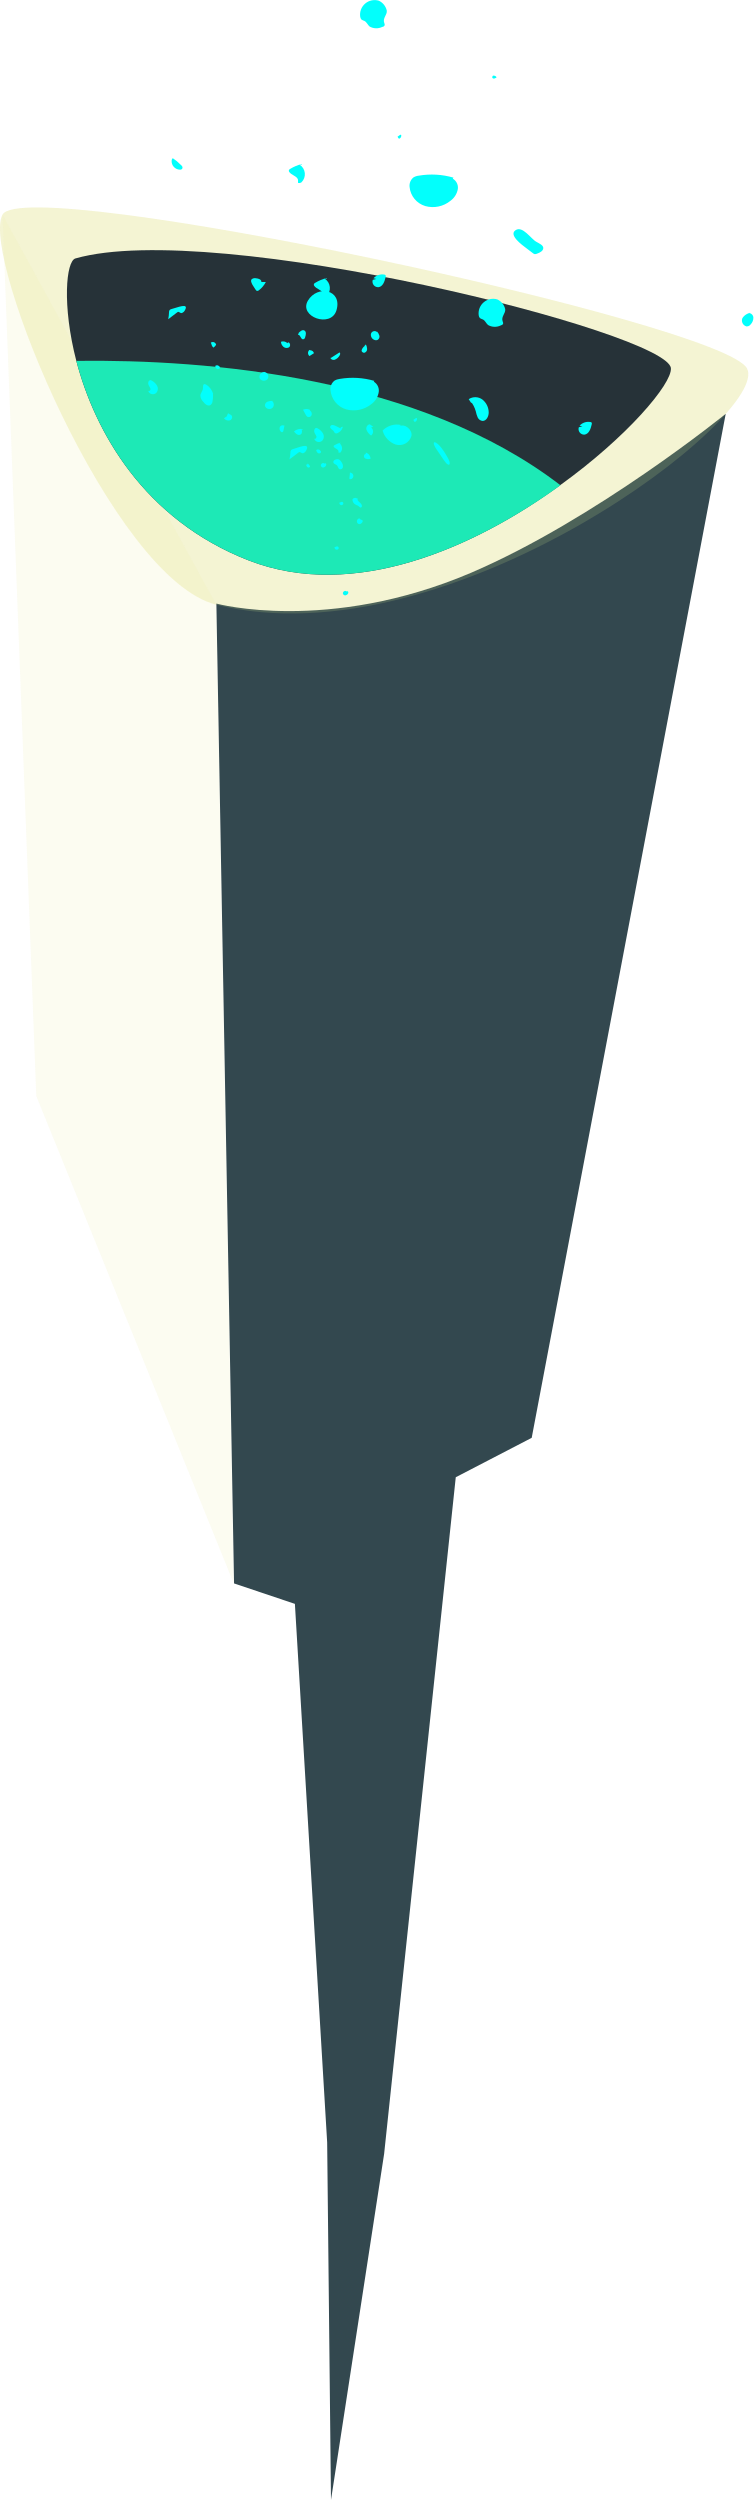
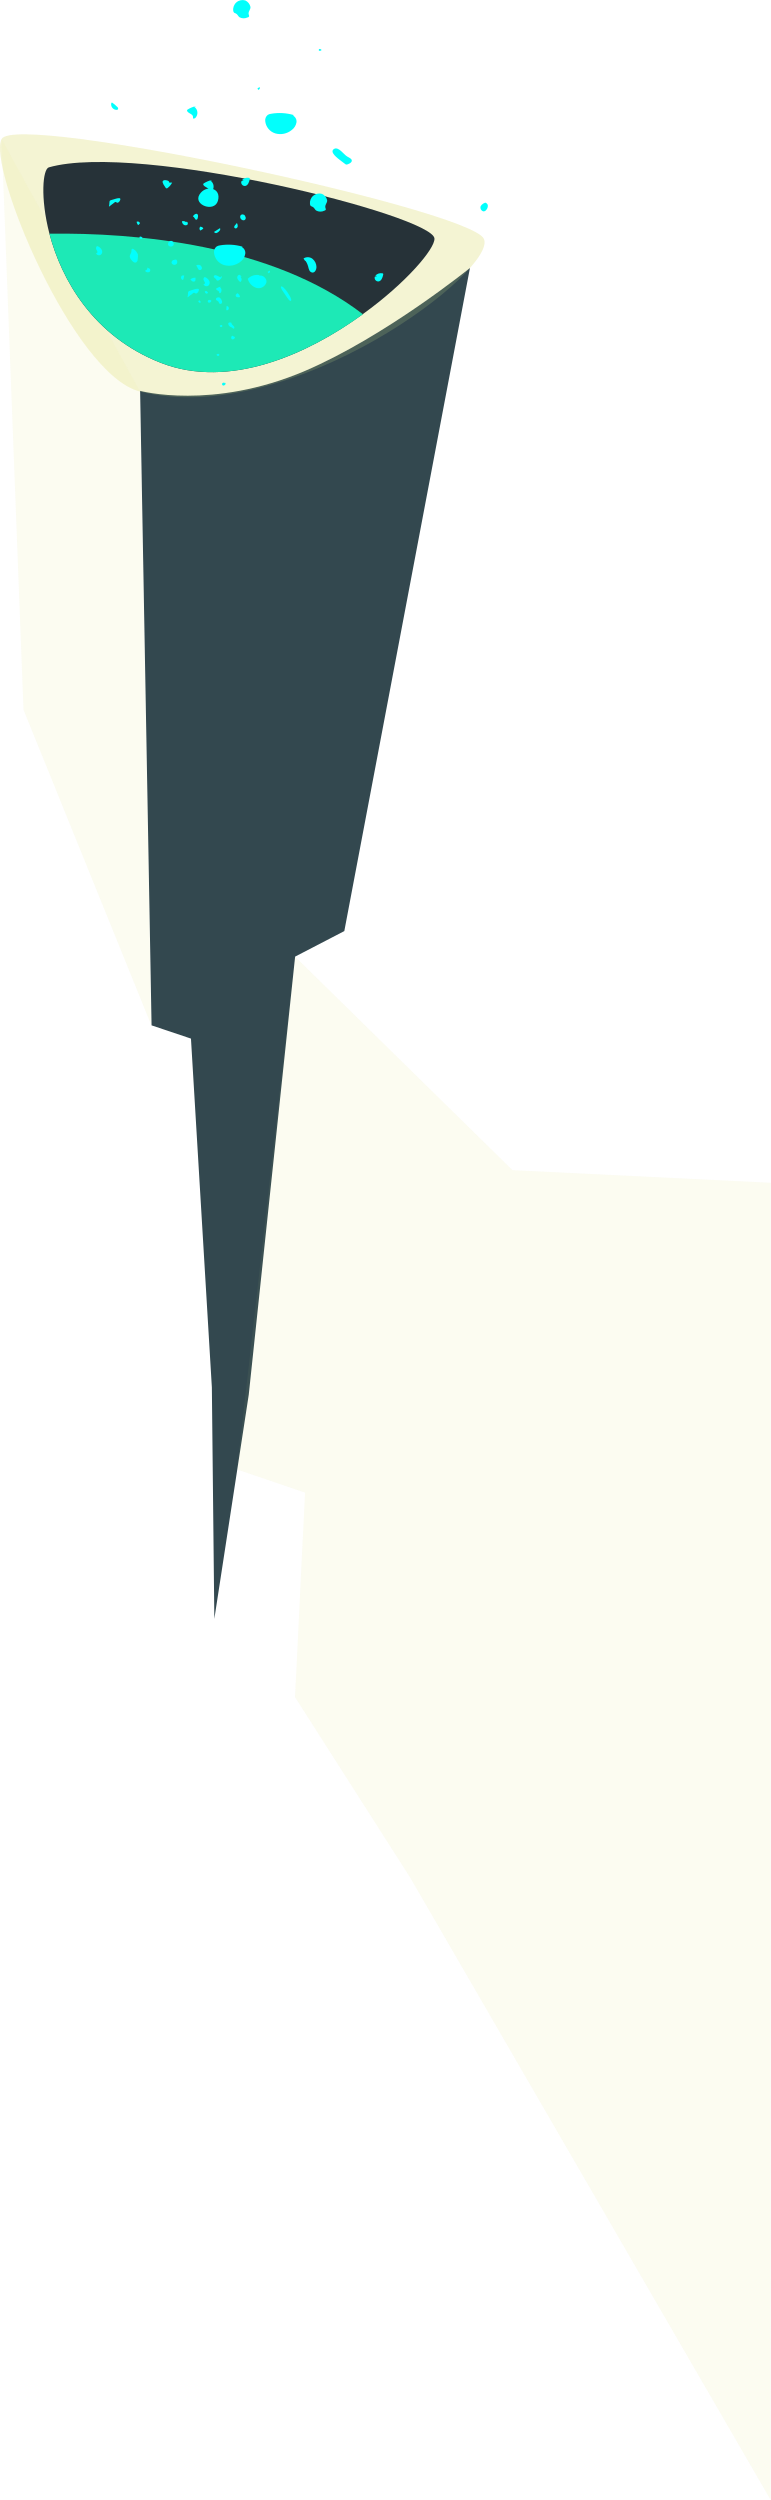
- <svg xmlns="http://www.w3.org/2000/svg" viewBox="0 0 122.33 405.91">
+ <svg xmlns="http://www.w3.org/2000/svg" viewBox="0 0 193.23 626.83">
  <defs>
    <style>.cls-1{isolation:isolate;}.cls-2{fill:#33484f;}.cls-3,.cls-4{fill:#e9e9a8;mix-blend-mode:soft-light;}.cls-3{opacity:0.16;}.cls-4{opacity:0.51;}.cls-5{fill:#263238;}.cls-6{fill:#1de9b6;}.cls-7{fill:#02fffc;}</style>
  </defs>
  <g class="cls-1">
    <g id="Layer_2" data-name="Layer 2">
      <g id="Layer_1-2" data-name="Layer 1">
        <g id="hole-1">
          <path class="cls-2" d="M35.13,98,38,257.09l9.88,3.32,5.24,87.45.62,58.05,8.63-56.21L74,239.85l12.33-6.4L117.83,67.19S96.71,84.33,76.48,93C53.19,102.92,35.13,98,35.13,98Z" />
          <polygon class="cls-3" points="0.41 34.85 5.89 177.95 37.95 257.09 35.13 98.19 0.41 34.85" />
          <path class="cls-4" d="M35.13,98.19C18.27,94-3.25,41.59.41,34.85S117.15,52.37,121.27,59.79,73.05,107.61,35.13,98.19Z" />
          <path class="cls-5" d="M108.93,59.79c.19,2.53-7.1,11.16-18,19C77.13,88.85,57.5,97.66,40.39,91s-25-21-28-32.41c-2.33-9-1.67-16.2-.14-16.63C34.91,35.52,108.49,54,108.93,59.79Z" />
          <path class="cls-6" d="M91,78.79C77.13,88.85,57.5,97.66,40.39,91s-25-21-28-32.41C33.92,58.33,68.05,61.16,91,78.79Z" />
          <path class="cls-7" d="M60.78,61.84a12.57,12.57,0,0,0-5.62-.32,2.14,2.14,0,0,0-.86.29,1.71,1.71,0,0,0-.64,1.54,3.58,3.58,0,0,0,2.55,3.12,4.59,4.59,0,0,0,4.08-.85,3,3,0,0,0,1.21-2,1.68,1.68,0,0,0-1.17-1.81.36.36,0,0,0,.09.61Z" />
          <path class="cls-7" d="M73.62,28.84A12.56,12.56,0,0,0,68,28.52a2.13,2.13,0,0,0-.86.28,1.73,1.73,0,0,0-.64,1.55,3.59,3.59,0,0,0,2.56,3.11,4.54,4.54,0,0,0,4.07-.85,3,3,0,0,0,1.21-1.94,1.67,1.67,0,0,0-1.17-1.81.36.36,0,0,0,.1.6Z" />
          <path class="cls-7" d="M65.12,69a3.25,3.25,0,0,0-3,.91,3.35,3.35,0,0,0,2.1,2.26A2.05,2.05,0,0,0,66.8,70.8c.22-1-1.09-2.13-2-1.56Z" />
          <path class="cls-7" d="M55.28,71.87a3.94,3.94,0,0,0-1,.43.22.22,0,0,0-.1.09.15.15,0,0,0,0,.13c.18.33.77.39.78.77,0,.06,0,.14,0,.19s.22,0,.3,0a1,1,0,0,0-.15-1.51l.17,0Z" />
          <path class="cls-7" d="M53.07,45.13a7,7,0,0,0-1.91.8.37.37,0,0,0-.18.17.32.32,0,0,0,0,.25c.34.62,1.46.73,1.47,1.44,0,.13,0,.27,0,.37s.4.08.56-.06a1.84,1.84,0,0,0-.28-2.85l.31,0Z" />
          <path class="cls-7" d="M49,26.63a6.91,6.91,0,0,0-1.9.8.37.37,0,0,0-.18.17.32.32,0,0,0,0,.25c.34.63,1.46.74,1.47,1.44,0,.13,0,.27,0,.37s.4.08.56-.06a1.84,1.84,0,0,0-.28-2.85l.31,0Z" />
          <path class="cls-7" d="M49.13,69.66a1.69,1.69,0,0,0-1.4.39,1.65,1.65,0,0,0,.48.47.57.57,0,0,0,.64,0c.24-.19.19-.55.13-.85l.21.13Z" />
          <path class="cls-7" d="M47.6,72.91a.5.5,0,0,0-.45.58A5.61,5.61,0,0,1,47,74.58l1.48-1.12a.37.37,0,0,1,.12-.07c.17,0,.3.14.47.2s.47-.15.59-.36C50.57,71.7,48.35,72.71,47.6,72.91Z" />
          <path class="cls-7" d="M27.9,50.16a.63.63,0,0,0-.37.19.73.73,0,0,0-.09.39,5.79,5.79,0,0,1-.13,1.09l1.47-1.12a.57.57,0,0,1,.13-.08c.17,0,.3.15.46.2s.47-.14.6-.36C30.87,49,28.64,50,27.9,50.16Z" />
          <path class="cls-7" d="M36.81,67.61l-.45.3a.88.88,0,0,0,1,.33c.34-.14.46-.67.15-.86s-.55-.22-.43-.41Z" />
          <path class="cls-7" d="M42.9,60.39a.76.76,0,0,1,.58,1.11.8.8,0,0,1-1.28,0,.78.78,0,0,1,.63-1.1Z" />
          <path class="cls-7" d="M48.44,54.11c.26-.31.68-.65,1-.44s.24.69.11,1.06c0,.15-.14.33-.3.36-.4.08-.45-.74-.86-.75-.06-.1.12-.22.19-.13Z" />
          <path class="cls-7" d="M122,50.77a1.94,1.94,0,0,0-1.47.9A1,1,0,0,0,121.2,53a.78.78,0,0,0,.49-.14,1.52,1.52,0,0,0,.22-.22,1.55,1.55,0,0,0,.41-1.09.77.77,0,0,0-.8-.72Z" />
          <path class="cls-7" d="M77.72,51.17a.83.83,0,0,0,.2.48,2.62,2.62,0,0,0,.48.22c.38.18.52.63.84.9a2.19,2.19,0,0,0,2.06.07c.16-.05.35-.13.39-.29a.65.65,0,0,0-.07-.35c-.3-.8.49-1.29.41-2a2.32,2.32,0,0,0-1.29-1.59A2.37,2.37,0,0,0,77.72,51.17Z" />
          <path class="cls-7" d="M58.48,2.7a.91.91,0,0,0,.21.48,2.34,2.34,0,0,0,.48.22c.37.18.52.63.83.9a2.21,2.21,0,0,0,2.07.07c.16,0,.34-.13.39-.29a.65.65,0,0,0-.07-.35c-.3-.8.49-1.29.41-2A2.34,2.34,0,0,0,61.5.11,2.37,2.37,0,0,0,58.48,2.7Z" />
          <path class="cls-7" d="M55.26,69.48a.78.78,0,0,1,.4-.21,1.27,1.27,0,0,1-.64.92c-.18.13-.42.26-.6.14s-.17-.24-.26-.36-.6-.37-.56-.67A.38.38,0,0,1,54,69a1.17,1.17,0,0,1,.49.15l1,.5Z" />
          <path class="cls-7" d="M59.37,73.72c-.31,0-.37.51-.12.69a1.12,1.12,0,0,0,.92.07,1.12,1.12,0,0,0-.77-1Z" />
          <path class="cls-7" d="M54.73,74.55a1.05,1.05,0,0,0-.43.15.37.37,0,0,0-.17.4c.07.24.4.28.58.46s.18.51.41.62a.43.43,0,0,0,.56-.33,1.06,1.06,0,0,0-.17-.71,1.19,1.19,0,0,0-.43-.51.48.48,0,0,0-.61.07Z" />
          <path class="cls-7" d="M52.76,75.16a.29.29,0,0,1,.21.34.52.52,0,0,1-.27.33.57.57,0,0,1-.25.08.38.38,0,0,1-.36-.39.41.41,0,0,1,.43-.34.43.43,0,0,1,.37.4Z" />
          <path class="cls-7" d="M56.34,95.93a.28.28,0,0,1,.21.33.5.5,0,0,1-.27.33.46.46,0,0,1-.25.08.37.37,0,0,1-.36-.39.41.41,0,0,1,.43-.34.43.43,0,0,1,.37.41Z" />
          <path class="cls-7" d="M52.07,73.31a.45.45,0,0,0-.73-.23.76.76,0,0,0,.21.43.39.39,0,0,0,.46.06.25.25,0,0,0,0-.41Z" />
          <path class="cls-7" d="M35.67,59.65a.45.45,0,0,0-.73-.23.76.76,0,0,0,.21.43.38.38,0,0,0,.46,0,.25.25,0,0,0,0-.4Z" />
          <path class="cls-7" d="M50.3,66.53a1.28,1.28,0,0,0-1.1,0l.44.81a.8.8,0,0,0,.27.33.5.5,0,0,0,.69-.28.7.7,0,0,0-.28-.75Z" />
          <path class="cls-7" d="M53.7,58.13l1.42-.91c.24.15.05.52-.14.73a1.52,1.52,0,0,1-.7.48c-.28.06-.64-.12-.64-.4Z" />
          <path class="cls-7" d="M61.23,53.92a.61.61,0,0,0-1,.27.88.88,0,0,0,.56,1,.67.67,0,0,0,.52,0,.62.62,0,0,0,.29-.69,1.75,1.75,0,0,0-.4-.7Z" />
          <path class="cls-7" d="M46.68,55.73a1,1,0,0,0-1.06-.24,1.11,1.11,0,0,0,.32.74.77.77,0,0,0,1,.15c.29-.22.17-.8-.19-.8Z" />
          <path class="cls-7" d="M50.43,56.88a.59.59,0,0,1,.54.47l-.72.46a.64.64,0,0,1,0-1Z" />
          <path class="cls-7" d="M85.42,40.27l1.07.81a.77.77,0,0,0,.33.18.78.78,0,0,0,.39-.08c.45-.16,1-.44,1-.91s-.65-.73-1.11-1c-.87-.44-2.24-2.68-3.4-1.89S84.77,39.77,85.42,40.27Z" />
          <path class="cls-7" d="M59.17,56.17l.24-.25a1.82,1.82,0,0,1,.2.75.62.62,0,0,1-.42.6c-.26.06-.56-.2-.46-.45a1.24,1.24,0,0,1,.46-.62Z" />
          <path class="cls-7" d="M56.91,76.74a.56.56,0,0,1,.45.42.55.55,0,0,1-.22.57c-.13.09-.33.1-.4,0a.28.28,0,0,1,0-.18l.08-.82.14,0Z" />
          <path class="cls-7" d="M58.05,80.85c-.11.25.1.51.31.69s.44.4.4.67a.32.32,0,0,1-.12.18c-.18.08-.32-.14-.48-.26a3,3,0,0,0-.41-.19.9.9,0,0,1-.52-.88.54.54,0,0,1,.51-.22.52.52,0,0,1,.41.37Z" />
          <path class="cls-7" d="M55.39,81.51l-.29.11a.37.37,0,0,0,.27.39.32.32,0,0,0,.38-.25.27.27,0,0,0-.33-.28Z" />
          <path class="cls-7" d="M54.6,88.74l-.29.11a.38.38,0,0,0,.27.39A.33.33,0,0,0,55,89a.28.28,0,0,0-.34-.28Z" />
          <path class="cls-7" d="M51.1,71.26c.2,0,.33-.23.27-.43a4.74,4.74,0,0,0-.29-.54.7.7,0,0,1,0-.6.34.34,0,0,1,.28-.21.49.49,0,0,1,.23.08,2.15,2.15,0,0,1,.86.83,1,1,0,0,1-.09,1.12.79.79,0,0,1-.77.24.81.81,0,0,1-.59-.54Z" />
          <path class="cls-7" d="M24.15,63.5c.2,0,.33-.24.27-.44a4.63,4.63,0,0,0-.29-.53.72.72,0,0,1,0-.61.4.4,0,0,1,.28-.21.5.5,0,0,1,.23.09,2.19,2.19,0,0,1,.86.82,1,1,0,0,1-.09,1.13.8.8,0,0,1-1.36-.31Z" />
          <path class="cls-7" d="M46.07,69.08a.51.51,0,0,0-.64.26.71.71,0,0,0,.14.71.25.25,0,0,0,.29.11A.29.29,0,0,0,46,70c.06-.3.12-.61.19-.91Z" />
          <path class="cls-7" d="M34.61,64a2.48,2.48,0,0,0-1.13-1.54.42.42,0,0,0-.32-.09c-.24.07-.19.42-.21.67,0,.42-.4.77-.42,1.19a1.51,1.51,0,0,0,.41.94c.3.41.81.86,1.24.59a.9.9,0,0,0,.34-.68,4.7,4.7,0,0,0,0-1.63Z" />
          <path class="cls-7" d="M42.43,45.79c.07-.39-.46-.58-.86-.61a.83.83,0,0,0-.71.16c-.22.25,0,.64.14.92l.47.73c.07.11.15.23.28.25a.42.42,0,0,0,.31-.13,3.89,3.89,0,0,0,1.1-1.32Z" />
          <path class="cls-7" d="M54.63,50.38c1-3.38-3.11-4.17-4.64-1.56S53.75,53.33,54.63,50.38Z" />
          <path class="cls-7" d="M60.25,69.41a.82.82,0,0,1,0,1.31,2.05,2.05,0,0,1-.74-.92.71.71,0,0,1,.51-.92l.58.4Z" />
          <path class="cls-7" d="M76.79,64.69l-.47.33a4.74,4.74,0,0,1,.93,1.76,4.9,4.9,0,0,0,.31,1,1,1,0,0,0,.79.57c.64,0,1-.76,1-1.38a2.72,2.72,0,0,0-1-2.08,1.94,1.94,0,0,0-2.25-.08c.14.22.28.44.43.66Z" />
          <path class="cls-7" d="M70.7,71.88c-.21-.17-.33,0-.25.28a2.85,2.85,0,0,0,.43.8l1.17,1.73c.22.32.51.7.74.76s.27-.18.2-.46a3.65,3.65,0,0,0-.41-.88c-.56-1-1.34-2.1-2-2.33,0,.18.08.37.11.55Z" />
          <path class="cls-7" d="M58.7,84.4a.21.21,0,0,1,.19.25.53.53,0,0,1-.18.29.7.7,0,0,1-.25.15.42.42,0,0,1-.47-.23.53.53,0,0,1,.07-.53.36.36,0,0,1,.23-.15.18.18,0,0,1,.2.14Z" />
          <path class="cls-7" d="M29.27,26.69a6.79,6.79,0,0,0-1.21-1,.44.44,0,0,0-.19.35,1.38,1.38,0,0,0,1.35,1.51.44.44,0,0,0,.32-.1.38.38,0,0,0,.05-.42,1.21,1.21,0,0,0-.31-.33Z" />
          <path class="cls-7" d="M50,75.34l-.3.13a.66.66,0,0,0,.26.42c.15.08.39,0,.37-.18a.37.37,0,0,0-.09-.16l-.4-.46Z" />
          <path class="cls-7" d="M44.22,65.09a1.78,1.78,0,0,0-.79.13.66.66,0,0,0-.42.62.61.61,0,0,0,.17.35.79.79,0,0,0,1.09,0,.77.77,0,0,0-.07-1.07Z" />
          <path class="cls-7" d="M34.22,55.64a.55.55,0,0,1,.87.34,1.48,1.48,0,0,1-.44.46,1,1,0,0,1-.33-.6Z" />
          <path class="cls-7" d="M80.21,12.3c-.2-.14-.4.26-.21.4s.47,0,.63-.15a.53.53,0,0,0-.55-.26Z" />
          <path class="cls-7" d="M67.56,67.86l-.45.31a1,1,0,0,0,.23.35.52.52,0,0,0,.36-.62Z" />
          <path class="cls-7" d="M65,21.87l-.45.32a1.08,1.08,0,0,0,.23.34.51.51,0,0,0,.36-.62Z" />
          <path class="cls-7" d="M60.64,45.18a1.93,1.93,0,0,1,1.75-.6.41.41,0,0,1,.21.1.37.37,0,0,1,0,.34c-.15.69-.45,1.52-1.15,1.61a.91.91,0,0,1-.93-1.19l.58-.15Z" />
          <path class="cls-7" d="M94.1,69.11a1.94,1.94,0,0,1,1.75-.59.31.31,0,0,1,.21.09.42.42,0,0,1,0,.35c-.15.68-.45,1.51-1.16,1.61a.91.91,0,0,1-.92-1.2l.57-.15Z" />
+           <polygon class="cls-3" points="73.97 239.85 128.5 293.4 193.23 296.56 193.23 626.83 102.81 470.72 73.97 425.53 76.48 374.25 59.44 368.45 73.97 239.85" />
        </g>
      </g>
    </g>
  </g>
</svg>
